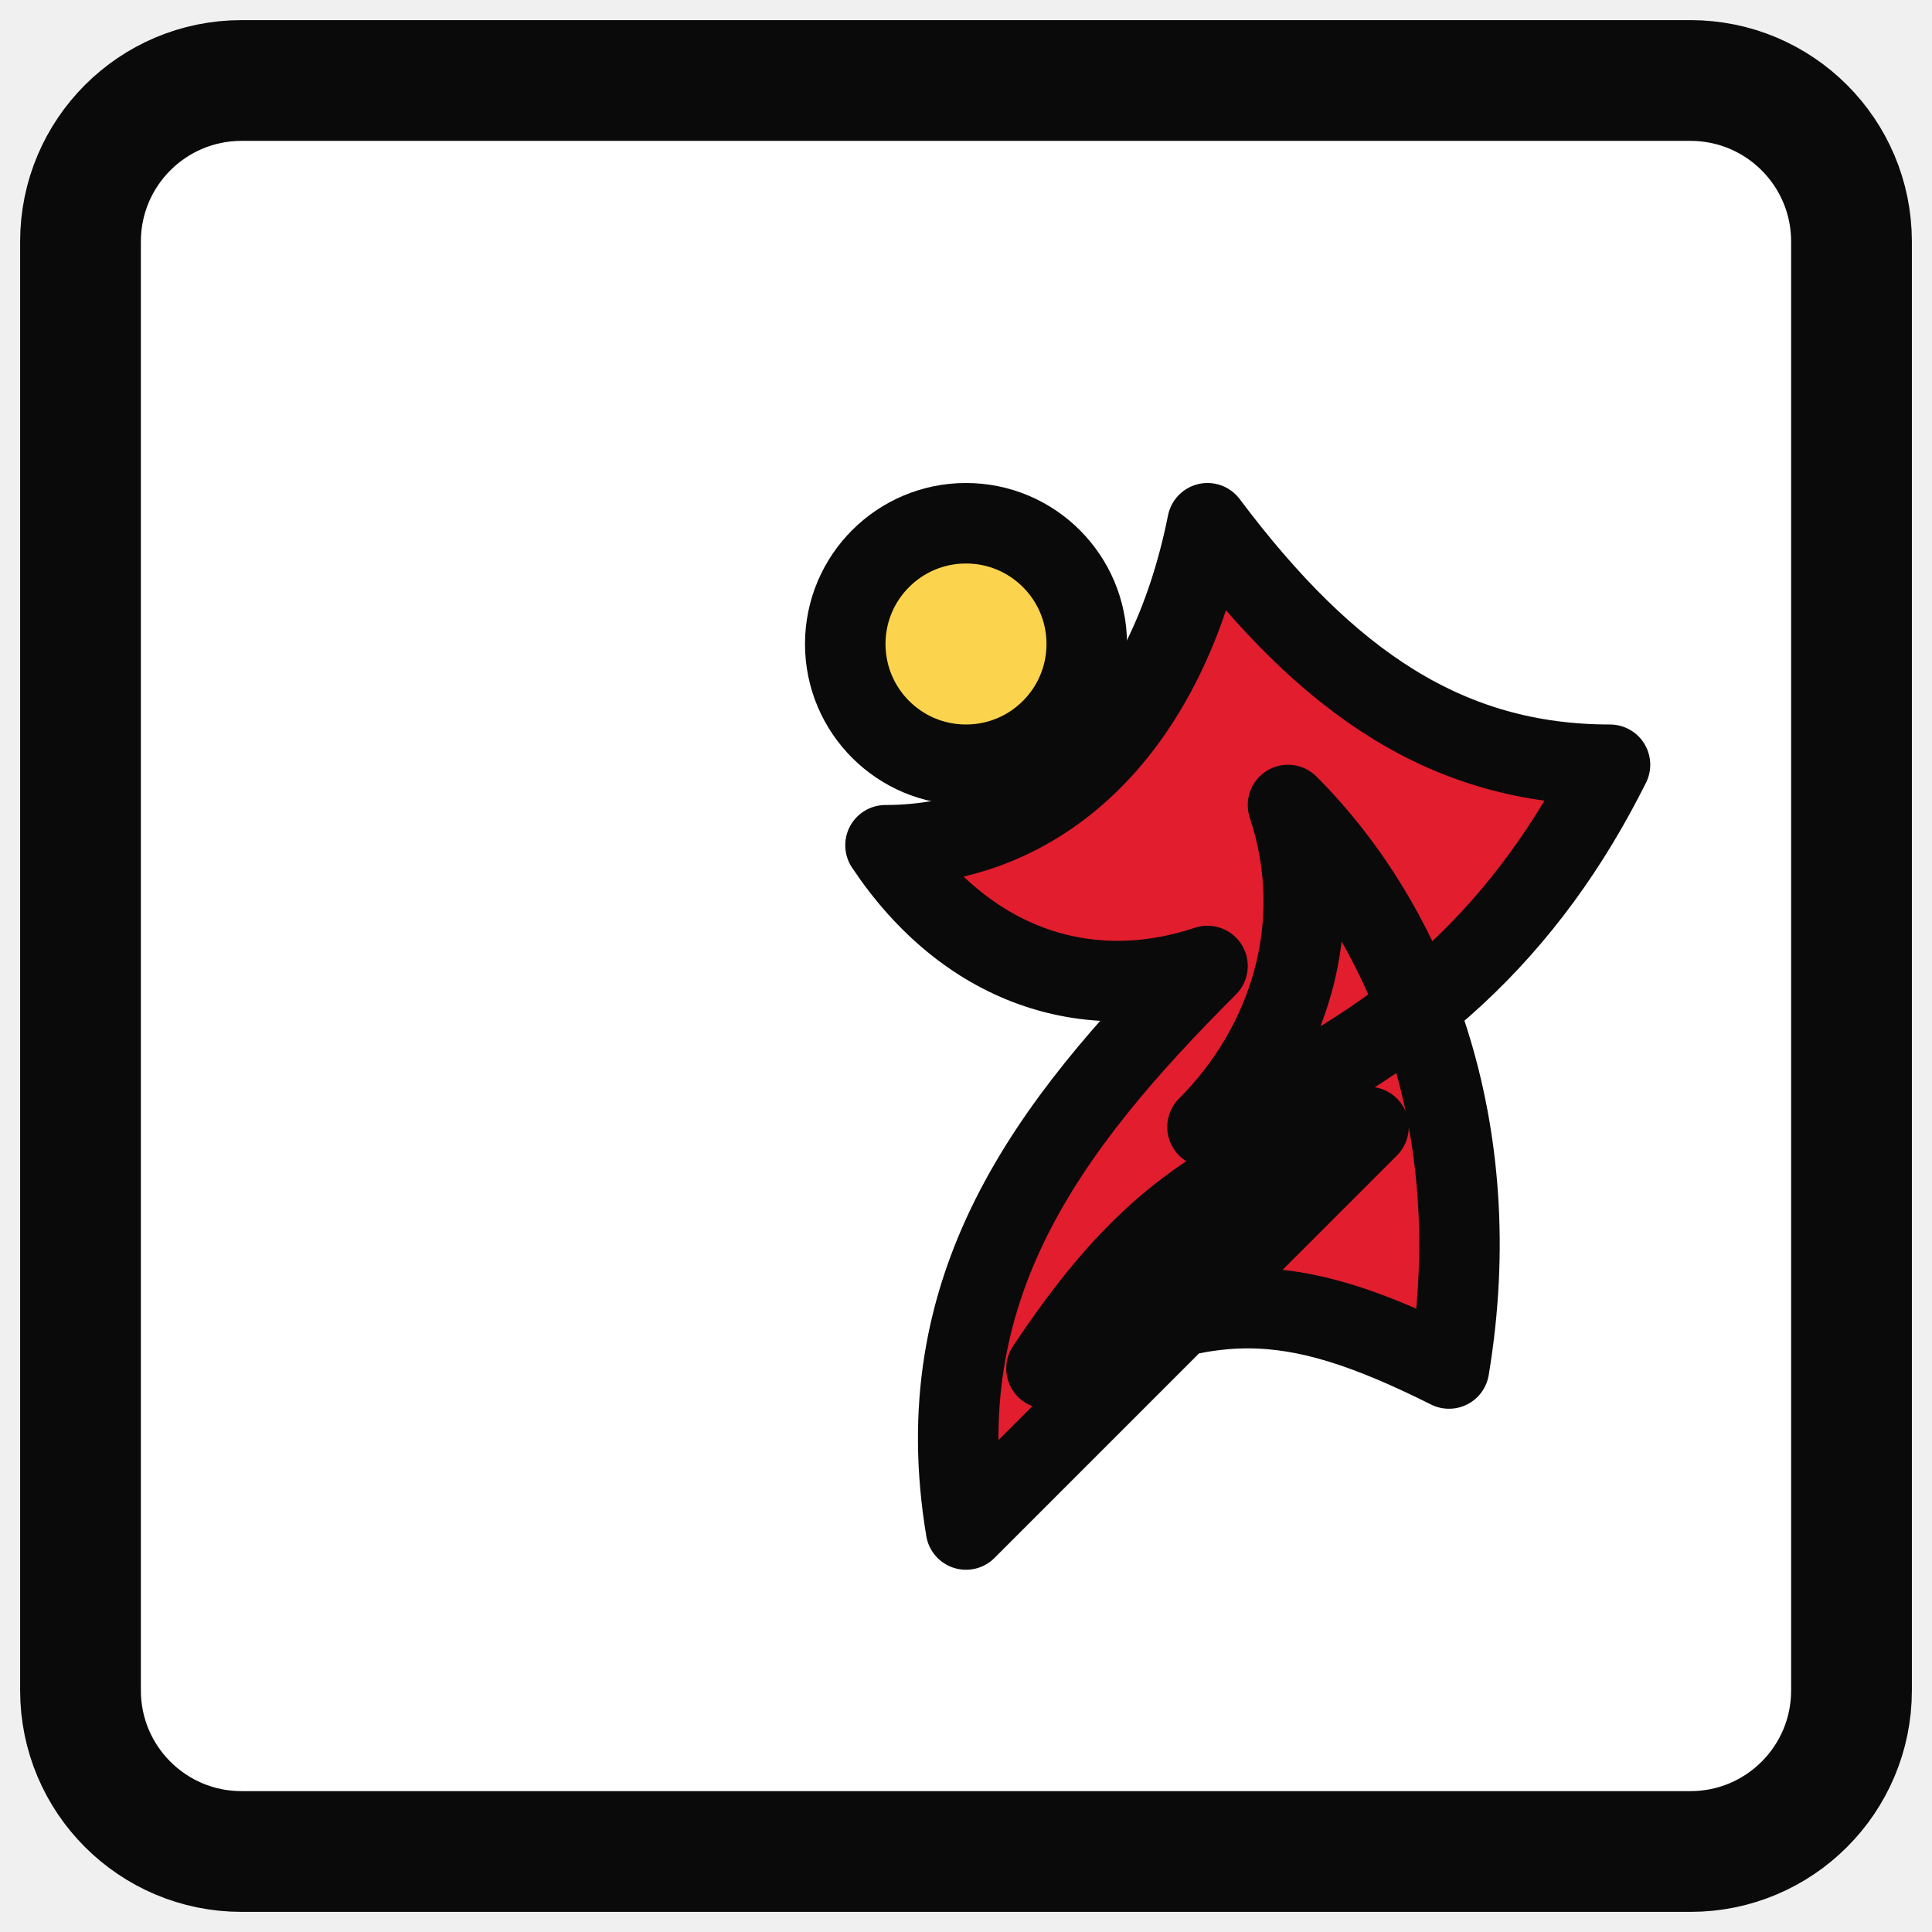
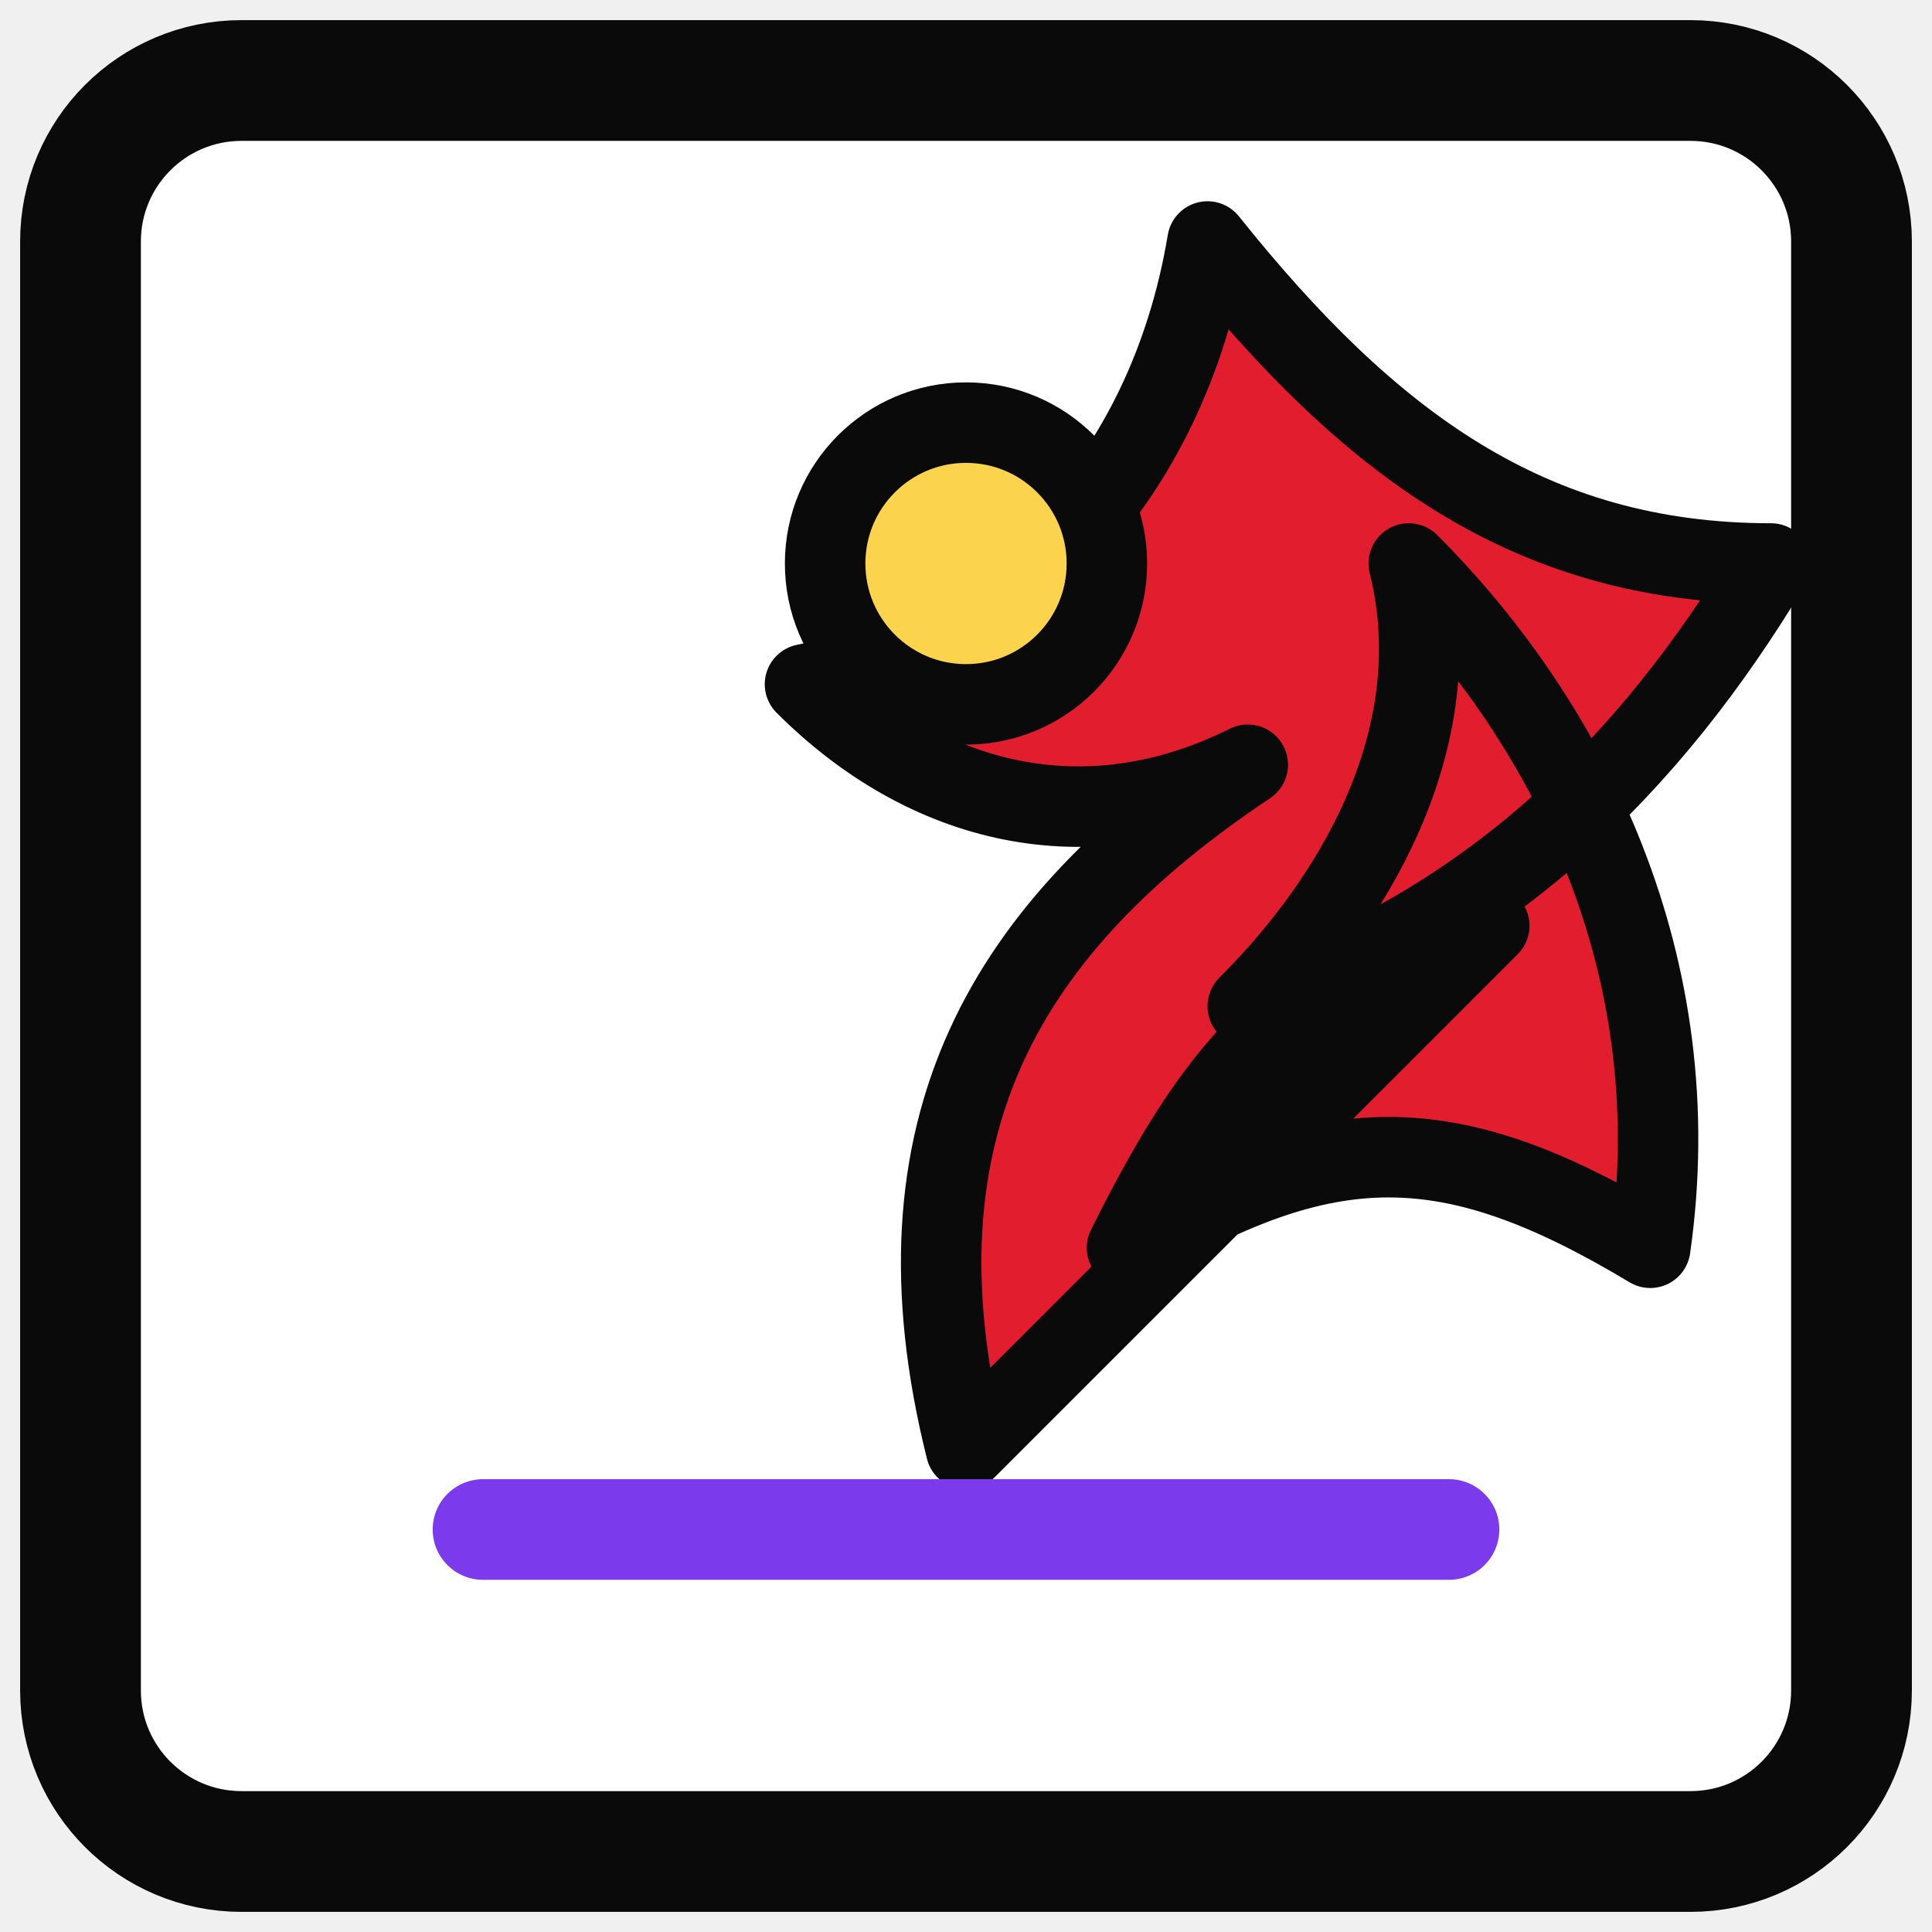
- <svg xmlns="http://www.w3.org/2000/svg" viewBox="0 0 48 48" fill="none">
+ <svg xmlns="http://www.w3.org/2000/svg" viewBox="0 0 48 48" fill="none" aria-hidden="true">
  <rect x="2" y="2" width="44" height="44" rx="4" fill="#fff" stroke="#0a0a0a" stroke-width="3" />
-   <path d="M24 38c-1-6 2-10 6-14-3 1-6 0-8-3 4 0 7-3 8-8 3 4 6 6 10 6-2 4-5 7-10 9 2-2 3-5 2-8 3 3 5 8 4 14-4-2-6-2-10 0 2-3 4-5 8-6z" fill="#e11d2e" stroke="#0a0a0a" stroke-width="2" stroke-linejoin="round" />
-   <circle cx="24" cy="16" r="3" fill="#fcd34d" stroke="#0a0a0a" stroke-width="2" />
+   <path d="M24 36c-2-8 1-13 7-17-4 2-8 1-11-2 5-1 9-5 10-11 4 5 8 8 14 8-3 5-7 9-13 11 3-3 5-7 4-11 4 4 7 10 6 17-5-3-8-3-13 0 2-4 4-7 9-8z" fill="#e11d2e" stroke="#0a0a0a" stroke-width="2" stroke-linejoin="round" />
+   <circle cx="24" cy="14" r="3.5" fill="#fcd34d" stroke="#0a0a0a" stroke-width="2" />
+   <path d="M12 38h24" stroke="#7c3aed" stroke-width="2.5" stroke-linecap="round" />
</svg>
